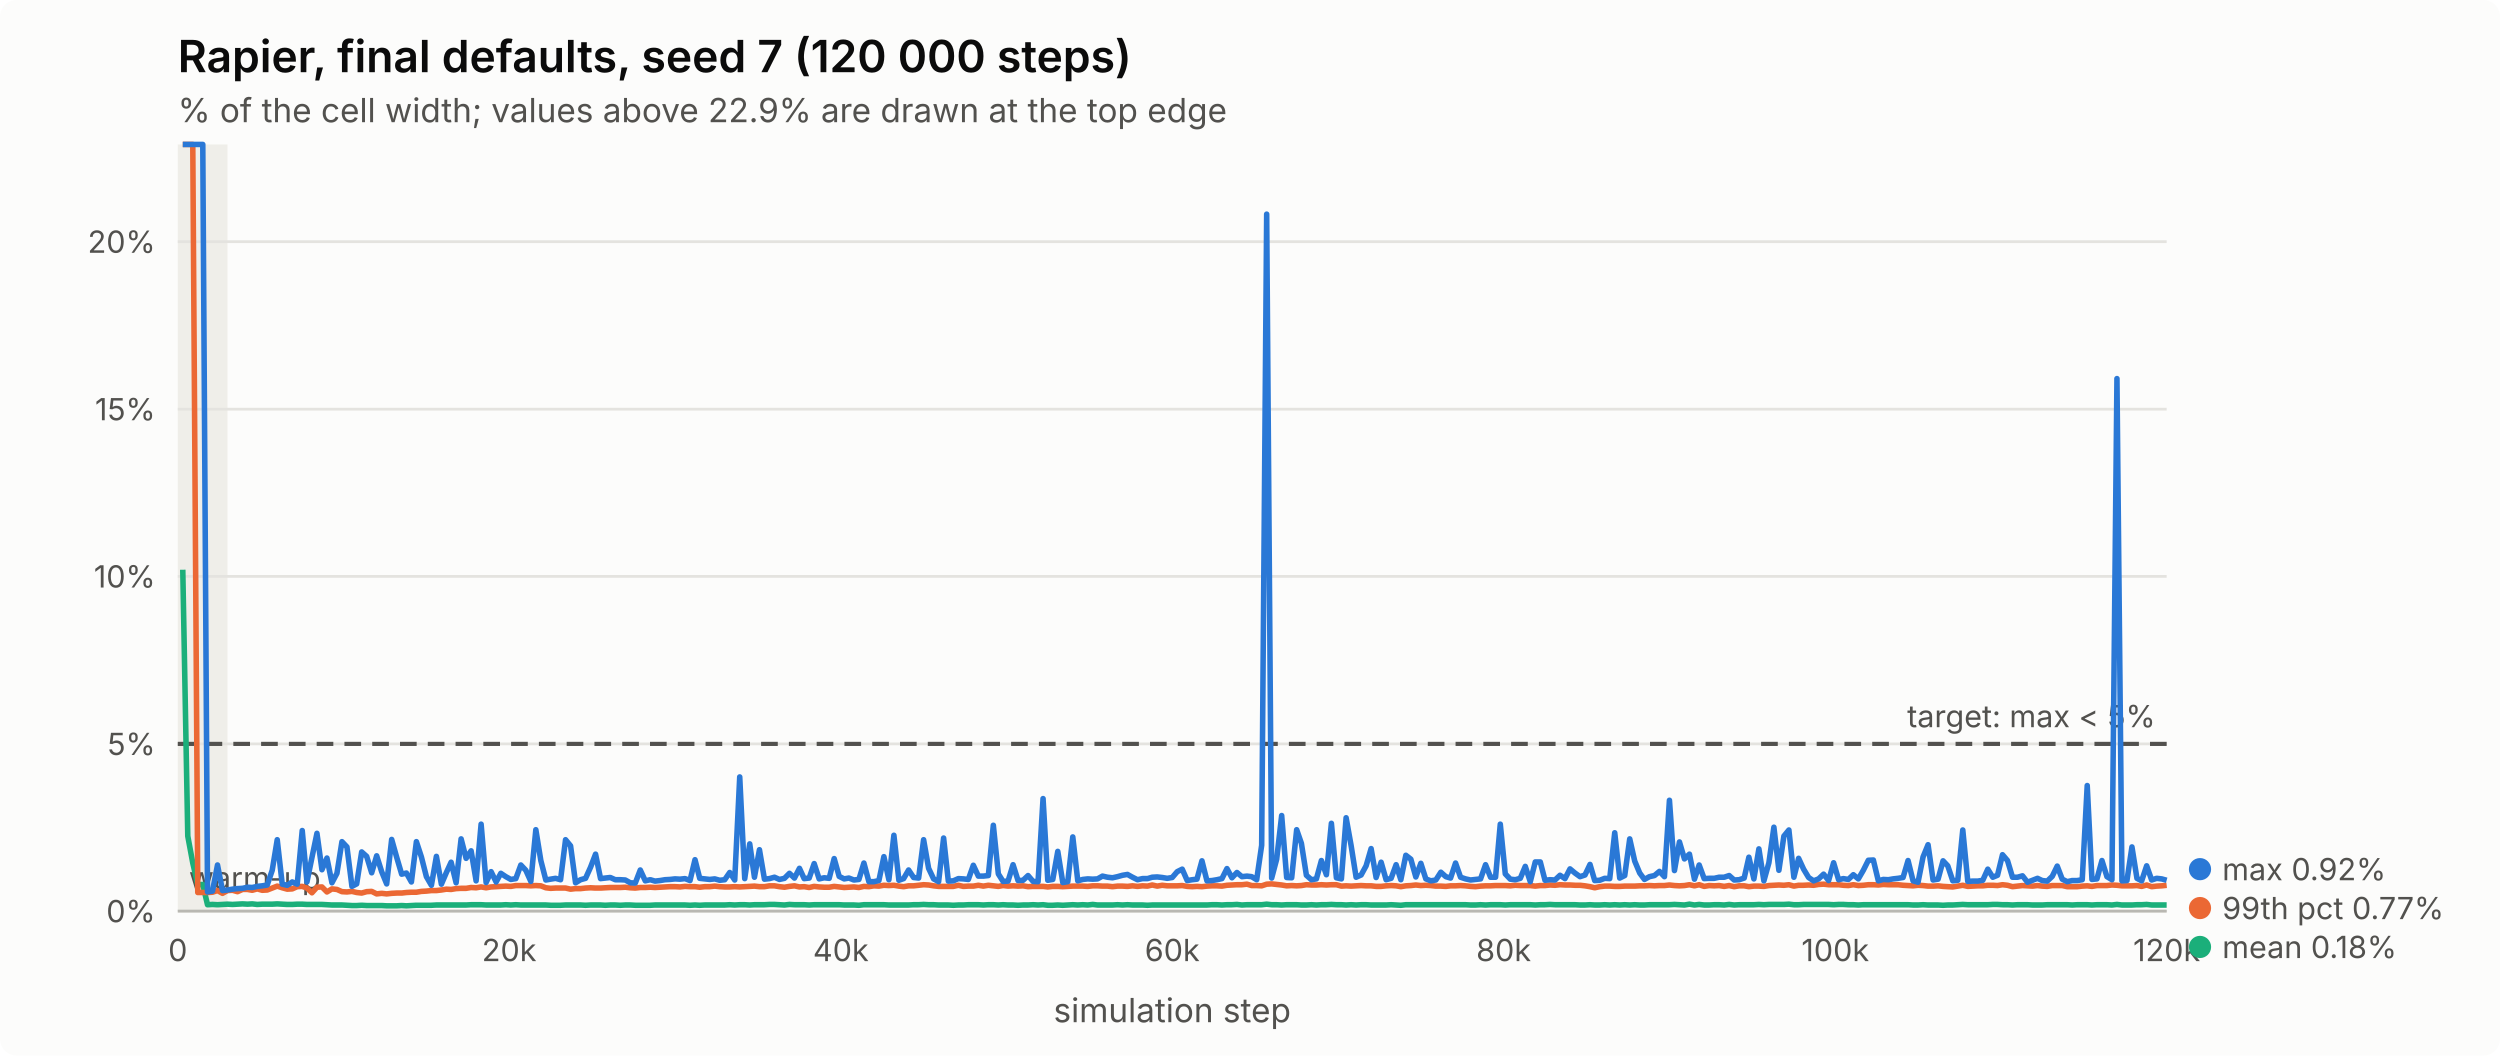
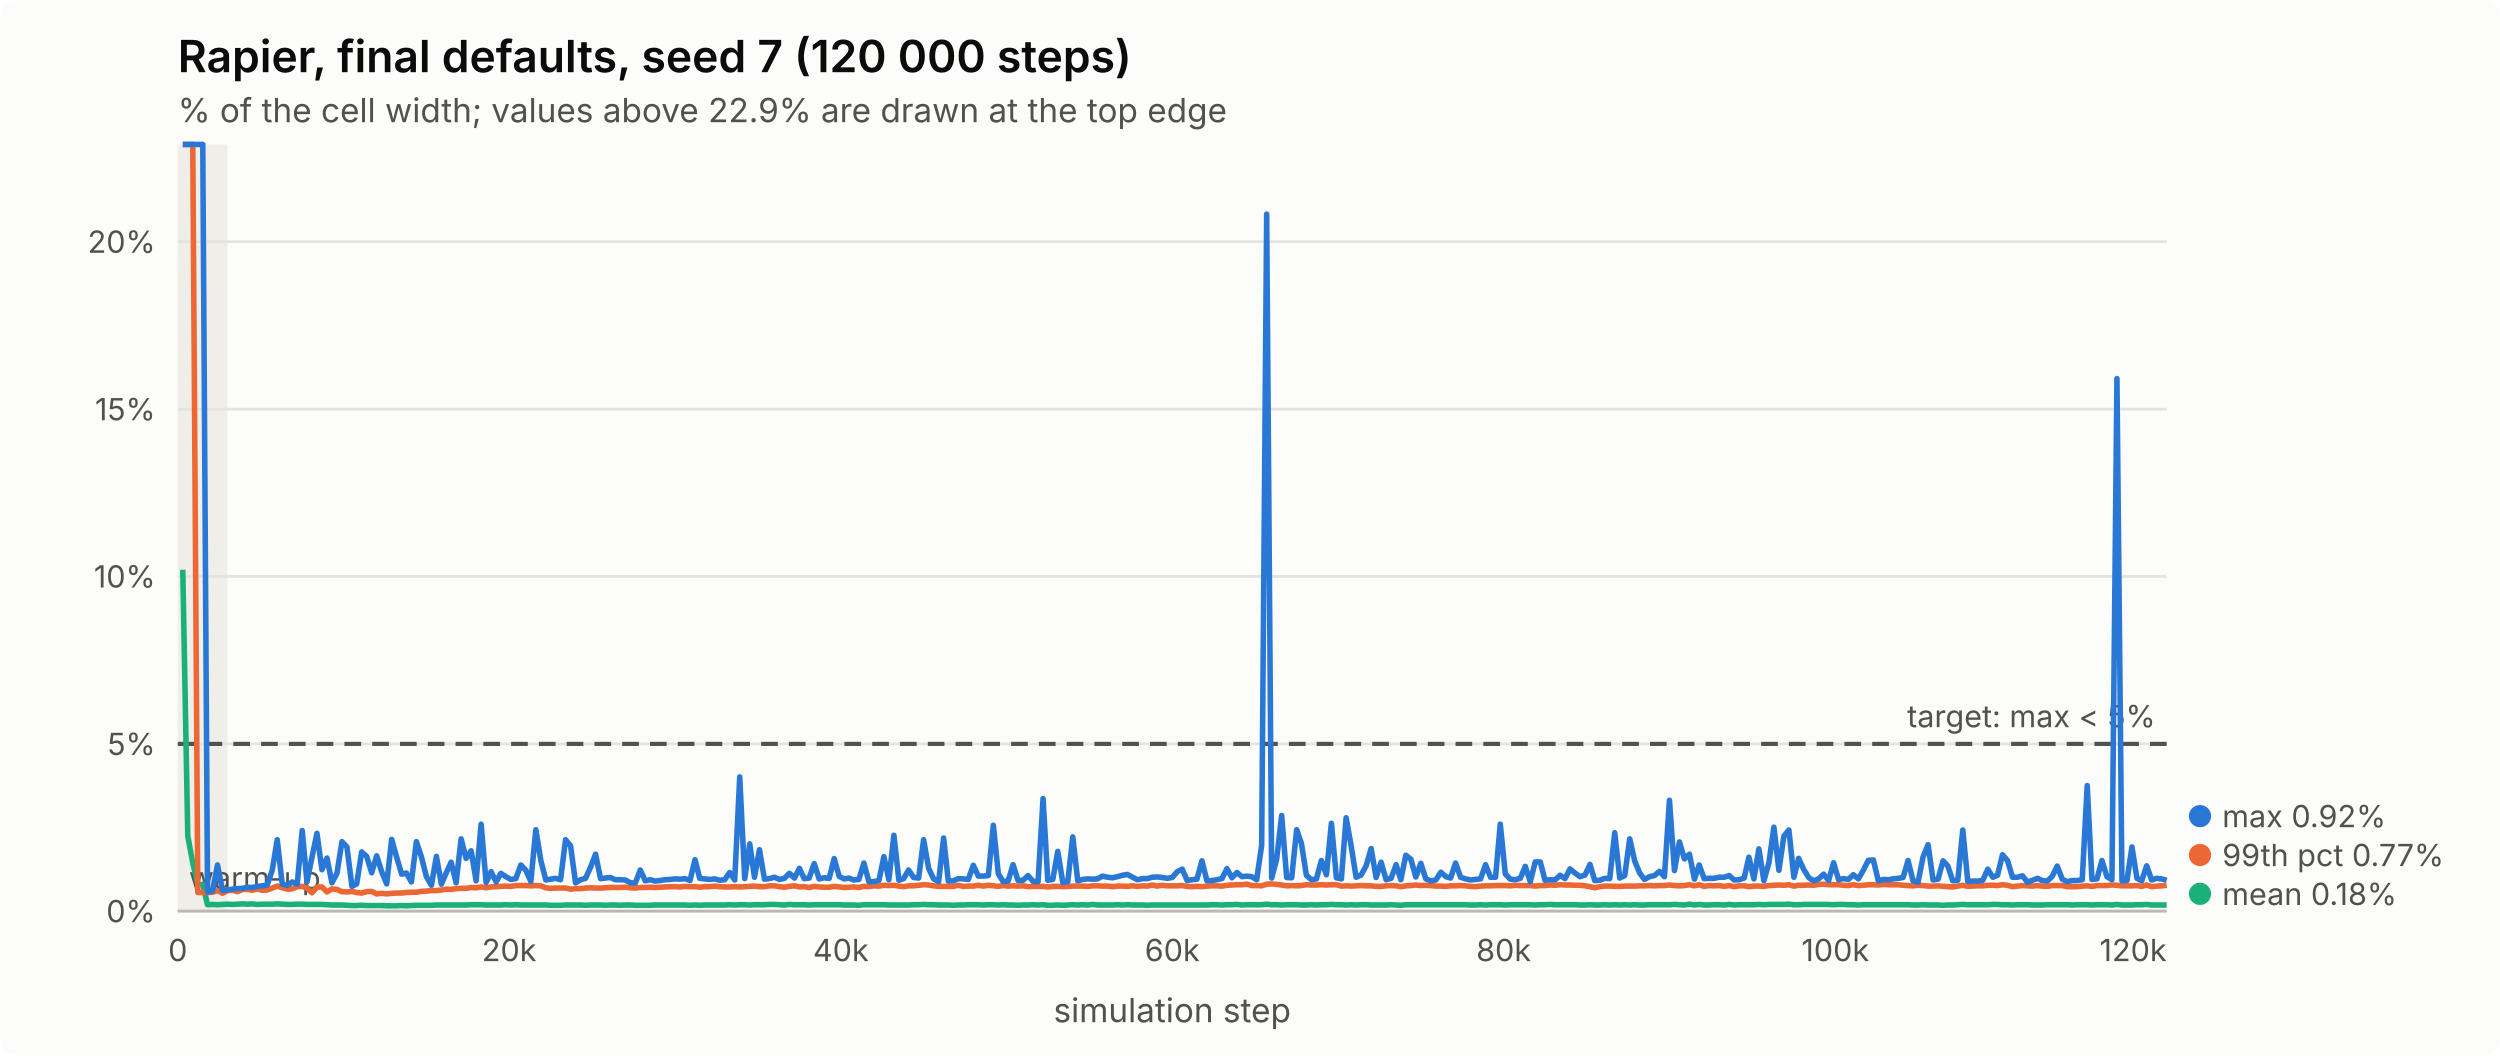
<svg xmlns="http://www.w3.org/2000/svg" viewBox="0 0 900 380" width="900" height="380" role="img" aria-label="Rapier, final defaults, seed 7 (120 000 steps)">
  <style>
  .surface { fill: #fcfcfb; } .title { fill: #0b0b0b; } .label, .tick { fill: #52514e; }
  .grid { stroke: #e4e3df; } .axis { stroke: #b9b8b2; } .warmup { fill: #efeee9; }
  .target { stroke: #52514e; } .s1 { stroke: #2a78d6; } .s2 { stroke: #eb6834; } .s3 { stroke: #1baf7a; }
  .k1 { fill: #2a78d6; } .k2 { fill: #eb6834; } .k3 { fill: #1baf7a; }
  @media (prefers-color-scheme: dark) {
    .surface { fill: #1a1a19; } .title { fill: #f0efec; } .label, .tick { fill: #c3c2b7; }
    .grid { stroke: #2f2f2d; } .axis { stroke: #5a5955; } .warmup { fill: #252524; }
    .target { stroke: #c3c2b7; } .s1 { stroke: #3987e5; } .s2 { stroke: #d95926; } .s3 { stroke: #199e70; }
    .k1 { fill: #3987e5; } .k2 { fill: #d95926; } .k3 { fill: #199e70; }
  }
  text { font-family: system-ui, -apple-system, "Segoe UI", sans-serif; }
</style>
  <rect class="surface" width="900" height="380" rx="6" />
  <text class="title" x="64" y="26" font-size="16" font-weight="600">Rapier, final defaults, seed 7 (120 000 steps)</text>
  <text class="label" x="64" y="44" font-size="12">% of the cell width; values above 22.9% are drawn at the top edge</text>
  <rect class="warmup" x="64.0" y="52" width="17.9" height="276" />
  <text class="label" x="68.0" y="320" font-size="11">warm-up</text>
  <line class="grid" x1="64" x2="780" y1="328.0" y2="328.0" stroke-width="1" />
  <text class="tick" x="56" y="332.0" font-size="11" text-anchor="end">0%</text>
  <line class="grid" x1="64" x2="780" y1="267.8" y2="267.8" stroke-width="1" />
  <text class="tick" x="56" y="271.8" font-size="11" text-anchor="end">5%</text>
  <line class="grid" x1="64" x2="780" y1="207.5" y2="207.5" stroke-width="1" />
  <text class="tick" x="56" y="211.5" font-size="11" text-anchor="end">10%</text>
  <line class="grid" x1="64" x2="780" y1="147.3" y2="147.3" stroke-width="1" />
  <text class="tick" x="56" y="151.3" font-size="11" text-anchor="end">15%</text>
  <line class="grid" x1="64" x2="780" y1="87.0" y2="87.0" stroke-width="1" />
  <text class="tick" x="56" y="91.0" font-size="11" text-anchor="end">20%</text>
  <text class="tick" x="64.0" y="346" font-size="11" text-anchor="middle">0</text>
  <text class="tick" x="183.3" y="346" font-size="11" text-anchor="middle">20k</text>
  <text class="tick" x="302.7" y="346" font-size="11" text-anchor="middle">40k</text>
  <text class="tick" x="422.0" y="346" font-size="11" text-anchor="middle">60k</text>
  <text class="tick" x="541.3" y="346" font-size="11" text-anchor="middle">80k</text>
  <text class="tick" x="660.7" y="346" font-size="11" text-anchor="middle">100k</text>
-   <text class="tick" x="780.0" y="346" font-size="11" text-anchor="middle">120k</text>
+   <text class="tick" x="780.0" y="346" font-size="11" text-anchor="end">120k</text>
  <text class="label" x="422.0" y="368" font-size="12" text-anchor="middle">simulation step</text>
  <line class="axis" x1="64" x2="780" y1="328" y2="328" stroke-width="1" />
  <line class="target" x1="64" x2="780" y1="267.8" y2="267.8" stroke-width="1.5" stroke-dasharray="6 4" />
  <text class="label" x="776" y="261.8" font-size="11" text-anchor="end">target: max &lt; 5%</text>
  <polyline class="s3" fill="none" stroke-width="2" stroke-linejoin="round" points="65.8,205.1 67.6,301.0 69.4,310.7 71.2,318.5 73.0,318.4 74.7,325.7 76.5,325.6 78.3,325.7 80.1,325.6 81.9,325.5 83.7,325.6 85.5,325.5 87.3,325.4 89.1,325.5 90.8,325.4 92.6,325.6 94.4,325.5 96.2,325.5 98.0,325.5 99.8,325.4 101.6,325.5 103.4,325.6 105.2,325.6 107.0,325.5 108.8,325.5 110.5,325.6 112.3,325.6 114.1,325.6 115.9,325.6 117.7,325.7 119.5,325.8 121.3,325.8 123.1,325.8 124.9,325.9 126.7,326.0 128.4,326.0 130.2,325.9 132.0,326.0 133.8,326.0 135.6,326.0 137.4,326.0 139.2,326.1 141.0,326.1 142.8,326.1 144.6,326.0 146.3,326.1 148.1,326.0 149.9,325.9 151.7,325.9 153.5,325.9 155.3,325.9 157.1,325.8 158.9,325.8 160.7,325.8 162.4,325.8 164.2,325.8 166.0,325.8 167.8,325.8 169.6,325.7 171.4,325.7 173.2,325.7 175.0,325.8 176.8,325.8 178.6,325.8 180.3,325.8 182.1,325.7 183.9,325.8 185.7,325.7 187.5,325.8 189.3,325.8 191.1,325.8 192.9,325.8 194.7,325.8 196.5,325.8 198.2,325.9 200.0,325.9 201.8,325.9 203.6,325.8 205.4,325.8 207.2,325.8 209.0,325.8 210.8,325.9 212.6,325.8 214.4,325.8 216.2,325.8 217.9,325.9 219.7,325.8 221.5,325.8 223.3,325.9 225.1,325.8 226.9,325.8 228.7,325.9 230.5,325.9 232.3,325.9 234.1,325.9 235.8,325.8 237.6,325.8 239.4,325.8 241.2,325.8 243.0,325.8 244.8,325.8 246.6,325.8 248.4,325.9 250.2,325.8 251.9,325.9 253.7,325.8 255.5,325.8 257.3,325.8 259.1,325.8 260.9,325.8 262.7,325.7 264.5,325.8 266.3,325.7 268.1,325.7 269.9,325.8 271.6,325.7 273.4,325.7 275.2,325.7 277.0,325.6 278.8,325.6 280.6,325.7 282.4,325.8 284.2,325.6 286.0,325.7 287.8,325.7 289.5,325.7 291.3,325.8 293.1,325.7 294.9,325.7 296.7,325.7 298.5,325.7 300.3,325.7 302.1,325.7 303.9,325.8 305.6,325.8 307.4,325.8 309.2,325.9 311.0,325.7 312.8,325.7 314.6,325.7 316.4,325.7 318.2,325.7 320.0,325.8 321.8,325.8 323.6,325.8 325.3,325.8 327.1,325.8 328.9,325.7 330.7,325.7 332.5,325.6 334.3,325.7 336.1,325.7 337.9,325.8 339.7,325.8 341.4,325.8 343.2,325.9 345.0,325.8 346.8,325.8 348.6,325.7 350.4,325.7 352.2,325.7 354.0,325.8 355.8,325.7 357.6,325.7 359.4,325.8 361.1,325.7 362.9,325.8 364.7,325.8 366.5,325.9 368.3,325.8 370.1,325.8 371.9,325.7 373.7,325.8 375.5,325.7 377.2,325.9 379.0,325.9 380.8,325.8 382.6,325.9 384.4,325.8 386.2,325.7 388.0,325.8 389.8,325.7 391.6,325.8 393.4,325.6 395.1,325.8 396.9,325.8 398.7,325.8 400.5,325.8 402.3,325.7 404.1,325.8 405.9,325.7 407.7,325.8 409.5,325.8 411.3,325.8 413.1,325.9 414.8,325.8 416.6,325.8 418.4,325.8 420.2,325.8 422.0,325.8 423.8,325.8 425.6,325.8 427.4,325.8 429.2,325.8 430.9,325.8 432.7,325.8 434.5,325.8 436.3,325.7 438.1,325.7 439.9,325.8 441.7,325.7 443.5,325.7 445.3,325.6 447.1,325.8 448.9,325.7 450.6,325.7 452.4,325.7 454.2,325.7 456.0,325.5 457.8,325.7 459.6,325.7 461.4,325.8 463.2,325.7 465.0,325.7 466.8,325.7 468.5,325.8 470.3,325.8 472.1,325.7 473.9,325.8 475.7,325.7 477.5,325.7 479.3,325.6 481.1,325.7 482.9,325.7 484.6,325.8 486.4,325.7 488.2,325.8 490.0,325.7 491.8,325.7 493.6,325.8 495.4,325.8 497.2,325.8 499.0,325.8 500.8,325.7 502.6,325.8 504.3,325.9 506.1,325.7 507.9,325.7 509.7,325.7 511.5,325.7 513.3,325.7 515.1,325.7 516.9,325.7 518.7,325.7 520.5,325.7 522.2,325.7 524.0,325.7 525.8,325.7 527.6,325.7 529.4,325.8 531.2,325.8 533.0,325.7 534.8,325.8 536.6,325.7 538.4,325.7 540.1,325.7 541.9,325.8 543.7,325.7 545.5,325.7 547.3,325.7 549.1,325.7 550.9,325.7 552.7,325.8 554.5,325.7 556.2,325.7 558.0,325.6 559.8,325.7 561.6,325.7 563.4,325.7 565.2,325.7 567.0,325.7 568.8,325.8 570.6,325.8 572.4,325.7 574.1,325.8 575.9,325.8 577.7,325.7 579.5,325.8 581.3,325.7 583.1,325.8 584.9,325.7 586.7,325.8 588.5,325.7 590.3,325.8 592.0,325.8 593.8,325.7 595.6,325.7 597.4,325.7 599.2,325.7 601.0,325.7 602.8,325.6 604.6,325.7 606.4,325.8 608.2,325.5 610.0,325.8 611.7,325.6 613.5,325.8 615.3,325.8 617.1,325.7 618.9,325.7 620.7,325.8 622.5,325.6 624.3,325.8 626.1,325.7 627.9,325.7 629.6,325.7 631.4,325.7 633.2,325.6 635.0,325.7 636.8,325.6 638.6,325.6 640.4,325.6 642.2,325.6 644.0,325.5 645.8,325.7 647.5,325.7 649.3,325.6 651.1,325.6 652.9,325.6 654.7,325.6 656.5,325.6 658.3,325.6 660.1,325.7 661.9,325.6 663.6,325.6 665.4,325.7 667.2,325.7 669.0,325.8 670.8,325.7 672.6,325.7 674.4,325.7 676.2,325.7 678.0,325.7 679.8,325.7 681.5,325.7 683.3,325.7 685.1,325.7 686.9,325.7 688.7,325.8 690.5,325.8 692.3,325.7 694.1,325.8 695.9,325.8 697.7,325.8 699.5,325.9 701.2,325.8 703.0,325.8 704.8,325.7 706.6,325.6 708.4,325.7 710.2,325.7 712.0,325.7 713.8,325.7 715.6,325.7 717.4,325.6 719.1,325.6 720.9,325.7 722.7,325.7 724.5,325.8 726.3,325.7 728.1,325.7 729.9,325.7 731.7,325.8 733.5,325.8 735.2,325.8 737.0,325.7 738.8,325.7 740.6,325.7 742.4,325.7 744.2,325.7 746.0,325.8 747.8,325.7 749.6,325.7 751.4,325.7 753.1,325.8 754.9,325.7 756.7,325.7 758.5,325.7 760.3,325.8 762.1,325.6 763.9,325.8 765.7,325.8 767.5,325.8 769.3,325.7 771.0,325.7 772.8,325.6 774.6,325.8 776.4,325.8 778.2,325.8 780.0,325.8" />
  <polyline class="s2" fill="none" stroke-width="2" stroke-linejoin="round" points="65.8,52.0 67.6,52.0 69.4,52.0 71.2,321.3 73.0,321.3 74.7,321.3 76.5,321.2 78.3,320.6 80.1,321.6 81.9,320.6 83.7,320.5 85.5,321.0 87.3,320.2 89.1,320.2 90.8,320.5 92.6,320.0 94.4,320.5 96.2,320.4 98.0,319.7 99.8,319.0 101.6,319.6 103.4,320.1 105.2,320.0 107.0,319.2 108.8,319.1 110.5,319.7 112.3,321.4 114.1,319.4 115.9,319.3 117.7,321.1 119.5,320.0 121.3,320.2 123.1,321.0 124.9,321.1 126.7,320.9 128.4,321.3 130.2,321.5 132.0,321.0 133.8,320.9 135.6,321.8 137.4,321.6 139.2,321.8 141.0,321.6 142.8,321.5 144.6,321.5 146.3,321.3 148.1,321.2 149.9,321.2 151.7,320.9 153.5,320.8 155.3,320.6 157.1,320.6 158.9,320.4 160.7,320.1 162.4,320.2 164.2,319.9 166.0,319.8 167.8,319.8 169.6,319.5 171.4,319.6 173.2,319.3 175.0,319.6 176.8,319.3 178.6,319.2 180.3,319.1 182.1,319.0 183.9,319.1 185.7,318.8 187.5,318.8 189.3,318.8 191.1,318.9 192.9,318.8 194.7,318.9 196.5,319.6 198.2,319.8 200.0,319.7 201.8,319.7 203.6,319.7 205.4,320.1 207.2,319.9 209.0,319.9 210.8,319.7 212.6,319.6 214.4,319.7 216.2,319.7 217.9,319.6 219.7,319.5 221.5,319.5 223.3,319.5 225.1,319.4 226.9,319.6 228.7,319.7 230.5,319.5 232.3,319.5 234.1,319.4 235.8,319.5 237.6,319.4 239.4,319.3 241.2,319.2 243.0,319.2 244.8,319.3 246.6,319.1 248.4,319.2 250.2,319.2 251.9,319.4 253.7,319.2 255.5,319.2 257.3,319.0 259.1,319.2 260.9,319.3 262.7,319.3 264.5,319.2 266.3,319.3 268.1,319.2 269.9,319.1 271.6,319.0 273.4,319.2 275.2,319.2 277.0,318.9 278.8,318.9 280.6,319.2 282.4,319.4 284.2,319.1 286.0,318.9 287.8,319.3 289.5,319.2 291.3,319.5 293.1,319.1 294.9,319.3 296.7,319.4 298.5,319.4 300.3,319.1 302.1,319.3 303.9,319.5 305.6,319.4 307.4,319.3 309.2,319.5 311.0,319.1 312.8,319.2 314.6,318.9 316.4,319.0 318.2,318.7 320.0,318.8 321.8,318.7 323.6,319.0 325.3,319.2 327.1,318.9 328.9,318.9 330.7,318.7 332.5,318.5 334.3,318.6 336.1,318.9 337.9,319.1 339.7,319.1 341.4,319.1 343.2,319.1 345.0,318.7 346.8,319.1 348.6,319.0 350.4,319.0 352.2,318.7 354.0,319.0 355.8,318.7 357.6,318.9 359.4,319.1 361.1,318.8 362.9,319.0 364.7,318.9 366.5,319.0 368.3,318.9 370.1,319.2 371.9,319.1 373.7,319.1 375.5,319.1 377.2,319.3 379.0,319.1 380.8,319.1 382.6,319.2 384.4,319.1 386.2,319.0 388.0,319.0 389.8,319.0 391.6,319.1 393.4,318.9 395.1,318.9 396.9,319.0 398.7,319.0 400.5,319.2 402.3,319.0 404.1,319.0 405.9,319.1 407.7,318.9 409.5,319.1 411.3,318.9 413.1,319.0 414.8,318.6 416.6,319.0 418.4,318.7 420.2,318.9 422.0,318.9 423.8,318.9 425.6,318.8 427.4,319.1 429.2,319.2 430.9,319.1 432.7,319.2 434.5,319.0 436.3,318.9 438.1,318.9 439.9,319.0 441.7,318.7 443.5,318.6 445.3,318.5 447.1,318.5 448.9,318.3 450.6,318.8 452.4,318.8 454.2,318.9 456.0,318.3 457.8,318.2 459.6,318.4 461.4,318.6 463.2,318.9 465.0,318.8 466.8,318.9 468.5,318.8 470.3,318.5 472.1,318.6 473.9,318.6 475.7,318.5 477.5,318.6 479.3,318.5 481.1,318.5 482.9,319.0 484.6,318.9 486.4,319.0 488.2,318.9 490.0,318.8 491.8,318.9 493.6,318.9 495.4,319.1 497.2,319.1 499.0,318.9 500.8,318.8 502.6,318.9 504.3,319.2 506.1,318.9 507.9,318.8 509.7,318.6 511.5,318.8 513.3,318.7 515.1,318.8 516.9,319.0 518.7,319.0 520.5,319.1 522.2,318.9 524.0,318.9 525.8,318.8 527.6,318.9 529.4,319.1 531.2,319.2 533.0,319.0 534.8,318.9 536.6,318.9 538.4,318.8 540.1,318.8 541.9,318.8 543.7,318.9 545.5,318.7 547.3,318.8 549.1,318.8 550.9,318.8 552.7,319.0 554.5,318.8 556.2,318.8 558.0,318.6 559.8,318.7 561.6,318.5 563.4,318.6 565.2,318.6 567.0,318.7 568.8,318.7 570.6,318.9 572.4,319.2 574.1,319.6 575.9,319.2 577.7,319.0 579.5,319.0 581.3,319.1 583.1,319.1 584.9,319.0 586.7,319.0 588.5,319.0 590.3,318.9 592.0,318.9 593.8,318.8 595.6,318.9 597.4,318.8 599.2,318.8 601.0,318.6 602.8,318.8 604.6,318.9 606.4,318.8 608.2,318.5 610.0,318.9 611.7,318.5 613.5,319.1 615.3,318.8 617.1,318.9 618.9,318.8 620.7,319.1 622.5,318.8 624.3,319.2 626.1,318.9 627.9,318.9 629.6,319.2 631.4,319.0 633.2,319.0 635.0,319.1 636.8,318.8 638.6,318.7 640.4,318.6 642.2,318.7 644.0,318.5 645.8,319.0 647.5,318.7 649.3,318.7 651.1,318.6 652.9,318.7 654.7,318.4 656.5,318.3 658.3,318.5 660.1,318.5 661.9,318.5 663.6,318.7 665.4,318.8 667.2,318.5 669.0,318.8 670.8,318.7 672.6,318.5 674.4,318.5 676.2,318.6 678.0,318.4 679.8,318.5 681.5,318.5 683.3,318.5 685.1,318.7 686.9,318.8 688.7,318.9 690.5,318.7 692.3,318.8 694.1,319.0 695.9,319.0 697.7,318.9 699.5,319.1 701.2,319.2 703.0,319.3 704.8,319.0 706.6,318.7 708.4,319.1 710.2,319.0 712.0,318.9 713.8,318.9 715.6,318.7 717.4,318.7 719.1,318.8 720.9,318.5 722.7,318.7 724.5,319.2 726.3,319.0 728.1,318.8 729.9,318.9 731.7,319.0 733.5,318.8 735.2,319.0 737.0,319.1 738.8,318.8 740.6,318.8 742.4,318.8 744.2,319.2 746.0,319.2 747.8,319.2 749.6,319.0 751.4,318.9 753.1,319.1 754.9,318.8 756.7,318.8 758.5,318.8 760.3,318.6 762.1,318.7 763.9,318.9 765.7,318.9 767.5,318.9 769.3,318.8 771.0,319.1 772.8,318.6 774.6,319.2 776.4,319.0 778.2,318.9 780.0,318.7" />
  <polyline class="s1" fill="none" stroke-width="2" stroke-linejoin="round" points="65.8,52.0 67.6,52.0 69.4,52.0 71.2,52.0 73.0,52.0 74.7,321.1 76.5,320.8 78.3,311.4 80.1,320.6 81.9,320.4 83.7,320.1 85.5,319.9 87.3,319.8 89.1,319.4 90.8,319.5 92.6,319.1 94.4,318.9 96.2,318.6 98.0,313.3 99.8,302.3 101.6,318.3 103.4,318.7 105.2,317.5 107.0,318.3 108.8,299.0 110.5,317.5 112.3,308.7 114.1,300.0 115.9,313.1 117.7,308.9 119.5,317.8 121.3,314.4 123.1,303.0 124.9,304.9 126.7,319.1 128.4,318.2 130.2,306.7 132.0,308.3 133.8,314.2 135.6,308.1 137.4,313.8 139.2,318.2 141.0,302.2 142.8,308.6 144.6,314.7 146.3,314.3 148.1,317.5 149.9,303.0 151.7,308.5 153.5,315.6 155.3,318.7 157.1,308.3 158.9,318.3 160.7,314.1 162.4,310.4 164.2,317.8 166.0,302.0 167.8,309.0 169.6,306.3 171.4,317.1 173.2,296.7 175.0,317.7 176.8,313.8 178.6,317.5 180.3,314.4 182.1,315.6 183.9,316.6 185.7,316.3 187.5,311.4 189.3,313.3 191.1,317.3 192.9,298.7 194.7,309.8 196.5,316.8 198.2,316.5 200.0,316.2 201.8,316.7 203.6,302.3 205.4,304.5 207.2,317.8 209.0,316.7 210.8,316.2 212.6,312.2 214.4,307.5 216.2,316.3 217.9,316.1 219.7,315.9 221.5,316.7 223.3,316.7 225.1,316.8 226.9,317.8 228.7,317.9 230.5,313.2 232.3,317.1 234.1,316.7 235.8,317.2 237.6,317.0 239.4,316.7 241.2,316.6 243.0,316.4 244.8,316.5 246.6,316.3 248.4,317.0 250.2,309.5 251.9,316.2 253.7,316.4 255.5,316.6 257.3,316.4 259.1,316.9 260.9,316.7 262.7,314.1 264.5,316.8 266.3,279.7 268.1,316.3 269.9,303.8 271.6,315.8 273.4,305.9 275.2,316.5 277.0,316.3 278.8,315.8 280.6,316.6 282.4,316.2 284.2,314.4 286.0,316.1 287.8,312.6 289.5,316.3 291.3,316.1 293.1,310.9 294.9,316.4 296.7,316.0 298.5,316.2 300.3,309.1 302.1,315.5 303.9,316.4 305.6,316.1 307.4,316.8 309.2,316.6 311.0,310.7 312.8,317.4 314.6,317.4 316.4,317.0 318.2,308.4 320.0,316.7 321.8,300.7 323.6,316.9 325.3,316.3 327.1,313.2 328.9,315.9 330.7,316.1 332.5,302.3 334.3,312.6 336.1,316.4 337.9,317.4 339.7,301.7 341.4,317.2 343.2,317.1 345.0,316.3 346.8,316.4 348.6,316.6 350.4,311.5 352.2,315.4 354.0,315.4 355.8,315.2 357.6,297.1 359.4,314.6 361.1,317.3 362.9,317.2 364.7,311.3 366.5,317.0 368.3,316.9 370.1,315.2 371.9,317.3 373.7,317.4 375.5,287.5 377.2,316.9 379.0,316.6 380.8,306.5 382.6,317.7 384.4,317.4 386.2,301.3 388.0,317.1 389.8,316.6 391.6,316.4 393.4,316.5 395.1,316.4 396.9,315.4 398.7,315.8 400.5,316.0 402.3,315.6 404.1,315.1 405.9,314.8 407.7,315.8 409.5,316.7 411.3,316.3 413.1,316.3 414.8,315.8 416.6,315.7 418.4,315.9 420.2,316.2 422.0,315.9 423.8,313.8 425.6,312.9 427.4,317.0 429.2,316.7 430.9,316.5 432.7,309.9 434.5,317.1 436.3,317.0 438.1,316.7 439.9,316.3 441.7,312.7 443.5,316.0 445.3,314.1 447.1,315.6 448.9,315.4 450.6,315.6 452.4,316.7 454.2,304.3 456.0,77.1 457.8,316.1 459.6,309.3 461.4,293.6 463.2,315.9 465.0,316.0 466.8,298.7 468.5,303.6 470.3,315.1 472.1,316.7 473.9,316.4 475.7,309.8 477.5,314.9 479.3,296.4 481.1,316.0 482.9,316.4 484.6,294.4 486.4,304.4 488.2,315.8 490.0,315.0 491.8,311.7 493.6,305.5 495.4,315.9 497.2,310.4 499.0,316.7 500.8,316.2 502.6,311.3 504.3,316.7 506.1,307.9 507.9,309.3 509.7,315.7 511.5,310.8 513.3,316.4 515.1,317.1 516.9,316.8 518.7,314.0 520.5,315.6 522.2,316.1 524.0,310.7 525.8,315.8 527.6,316.4 529.4,316.8 531.2,316.6 533.0,316.4 534.8,311.3 536.6,315.8 538.4,315.8 540.1,296.7 541.9,314.6 543.7,316.5 545.5,316.7 547.3,316.2 549.1,311.9 550.9,317.4 552.7,310.3 554.5,310.3 556.2,316.9 558.0,316.7 559.8,316.8 561.6,315.1 563.4,316.3 565.2,312.8 567.0,314.3 568.8,315.6 570.6,315.0 572.4,311.2 574.1,317.0 575.9,316.9 577.7,316.2 579.5,316.3 581.3,299.8 583.1,316.1 584.9,315.2 586.7,302.0 588.5,310.0 590.3,314.3 592.0,316.6 593.8,315.6 595.6,315.2 597.4,313.7 599.2,315.6 601.0,288.1 602.8,313.4 604.6,303.1 606.4,309.2 608.2,307.5 610.0,316.5 611.7,311.4 613.5,316.3 615.3,316.2 617.1,316.2 618.9,315.8 620.7,315.8 622.5,315.2 624.3,316.8 626.1,316.7 627.9,316.1 629.6,308.6 631.4,316.4 633.2,305.6 635.0,317.1 636.8,310.6 638.6,297.8 640.4,313.3 642.2,301.0 644.0,298.8 645.8,315.8 647.5,309.0 649.3,312.9 651.1,315.9 652.9,317.1 654.7,316.4 656.5,314.7 658.3,317.0 660.1,310.6 661.9,316.7 663.6,316.3 665.4,316.6 667.2,314.9 669.0,316.4 670.8,313.3 672.6,309.7 674.4,309.6 676.2,317.1 678.0,316.6 679.8,316.7 681.5,316.4 683.3,316.2 685.1,315.9 686.9,309.8 688.7,317.1 690.5,317.6 692.3,308.5 694.1,304.1 695.9,316.8 697.7,316.5 699.5,309.9 701.2,311.7 703.0,317.1 704.8,316.9 706.6,298.8 708.4,317.3 710.2,317.2 712.0,317.2 713.8,316.9 715.6,312.9 717.4,315.8 719.1,315.1 720.9,307.7 722.7,309.8 724.5,315.8 726.3,315.8 728.1,315.3 729.9,317.6 731.7,316.9 733.5,316.2 735.2,317.0 737.0,317.2 738.8,315.5 740.6,311.8 742.4,316.5 744.2,317.4 746.0,317.0 747.8,317.0 749.6,316.7 751.4,282.8 753.1,316.6 754.9,316.4 756.7,309.8 758.5,315.6 760.3,316.7 762.1,136.3 763.9,317.1 765.7,317.0 767.5,304.9 769.3,316.2 771.0,317.1 772.8,311.7 774.6,316.8 776.4,316.2 778.2,316.4 780.0,316.9" />
-   <circle class="k1" cx="792" cy="312.9" r="4" />
-   <text class="label" x="800" y="316.9" font-size="11">max 0.92%</text>
-   <circle class="k2" cx="792" cy="326.9" r="4" />
-   <text class="label" x="800" y="330.9" font-size="11">99th pct 0.77%</text>
-   <circle class="k3" cx="792" cy="340.9" r="4" />
-   <text class="label" x="800" y="344.9" font-size="11">mean 0.18%</text>
+   <circle class="k3" cx="792" cy="321.8" r="4" />
+   <text class="label" x="800" y="325.8" font-size="11">mean 0.18%</text>
+   <circle class="k2" cx="792" cy="307.8" r="4" />
+   <text class="label" x="800" y="311.8" font-size="11">99th pct 0.77%</text>
+   <circle class="k1" cx="792" cy="293.8" r="4" />
+   <text class="label" x="800" y="297.8" font-size="11">max 0.92%</text>
</svg>
